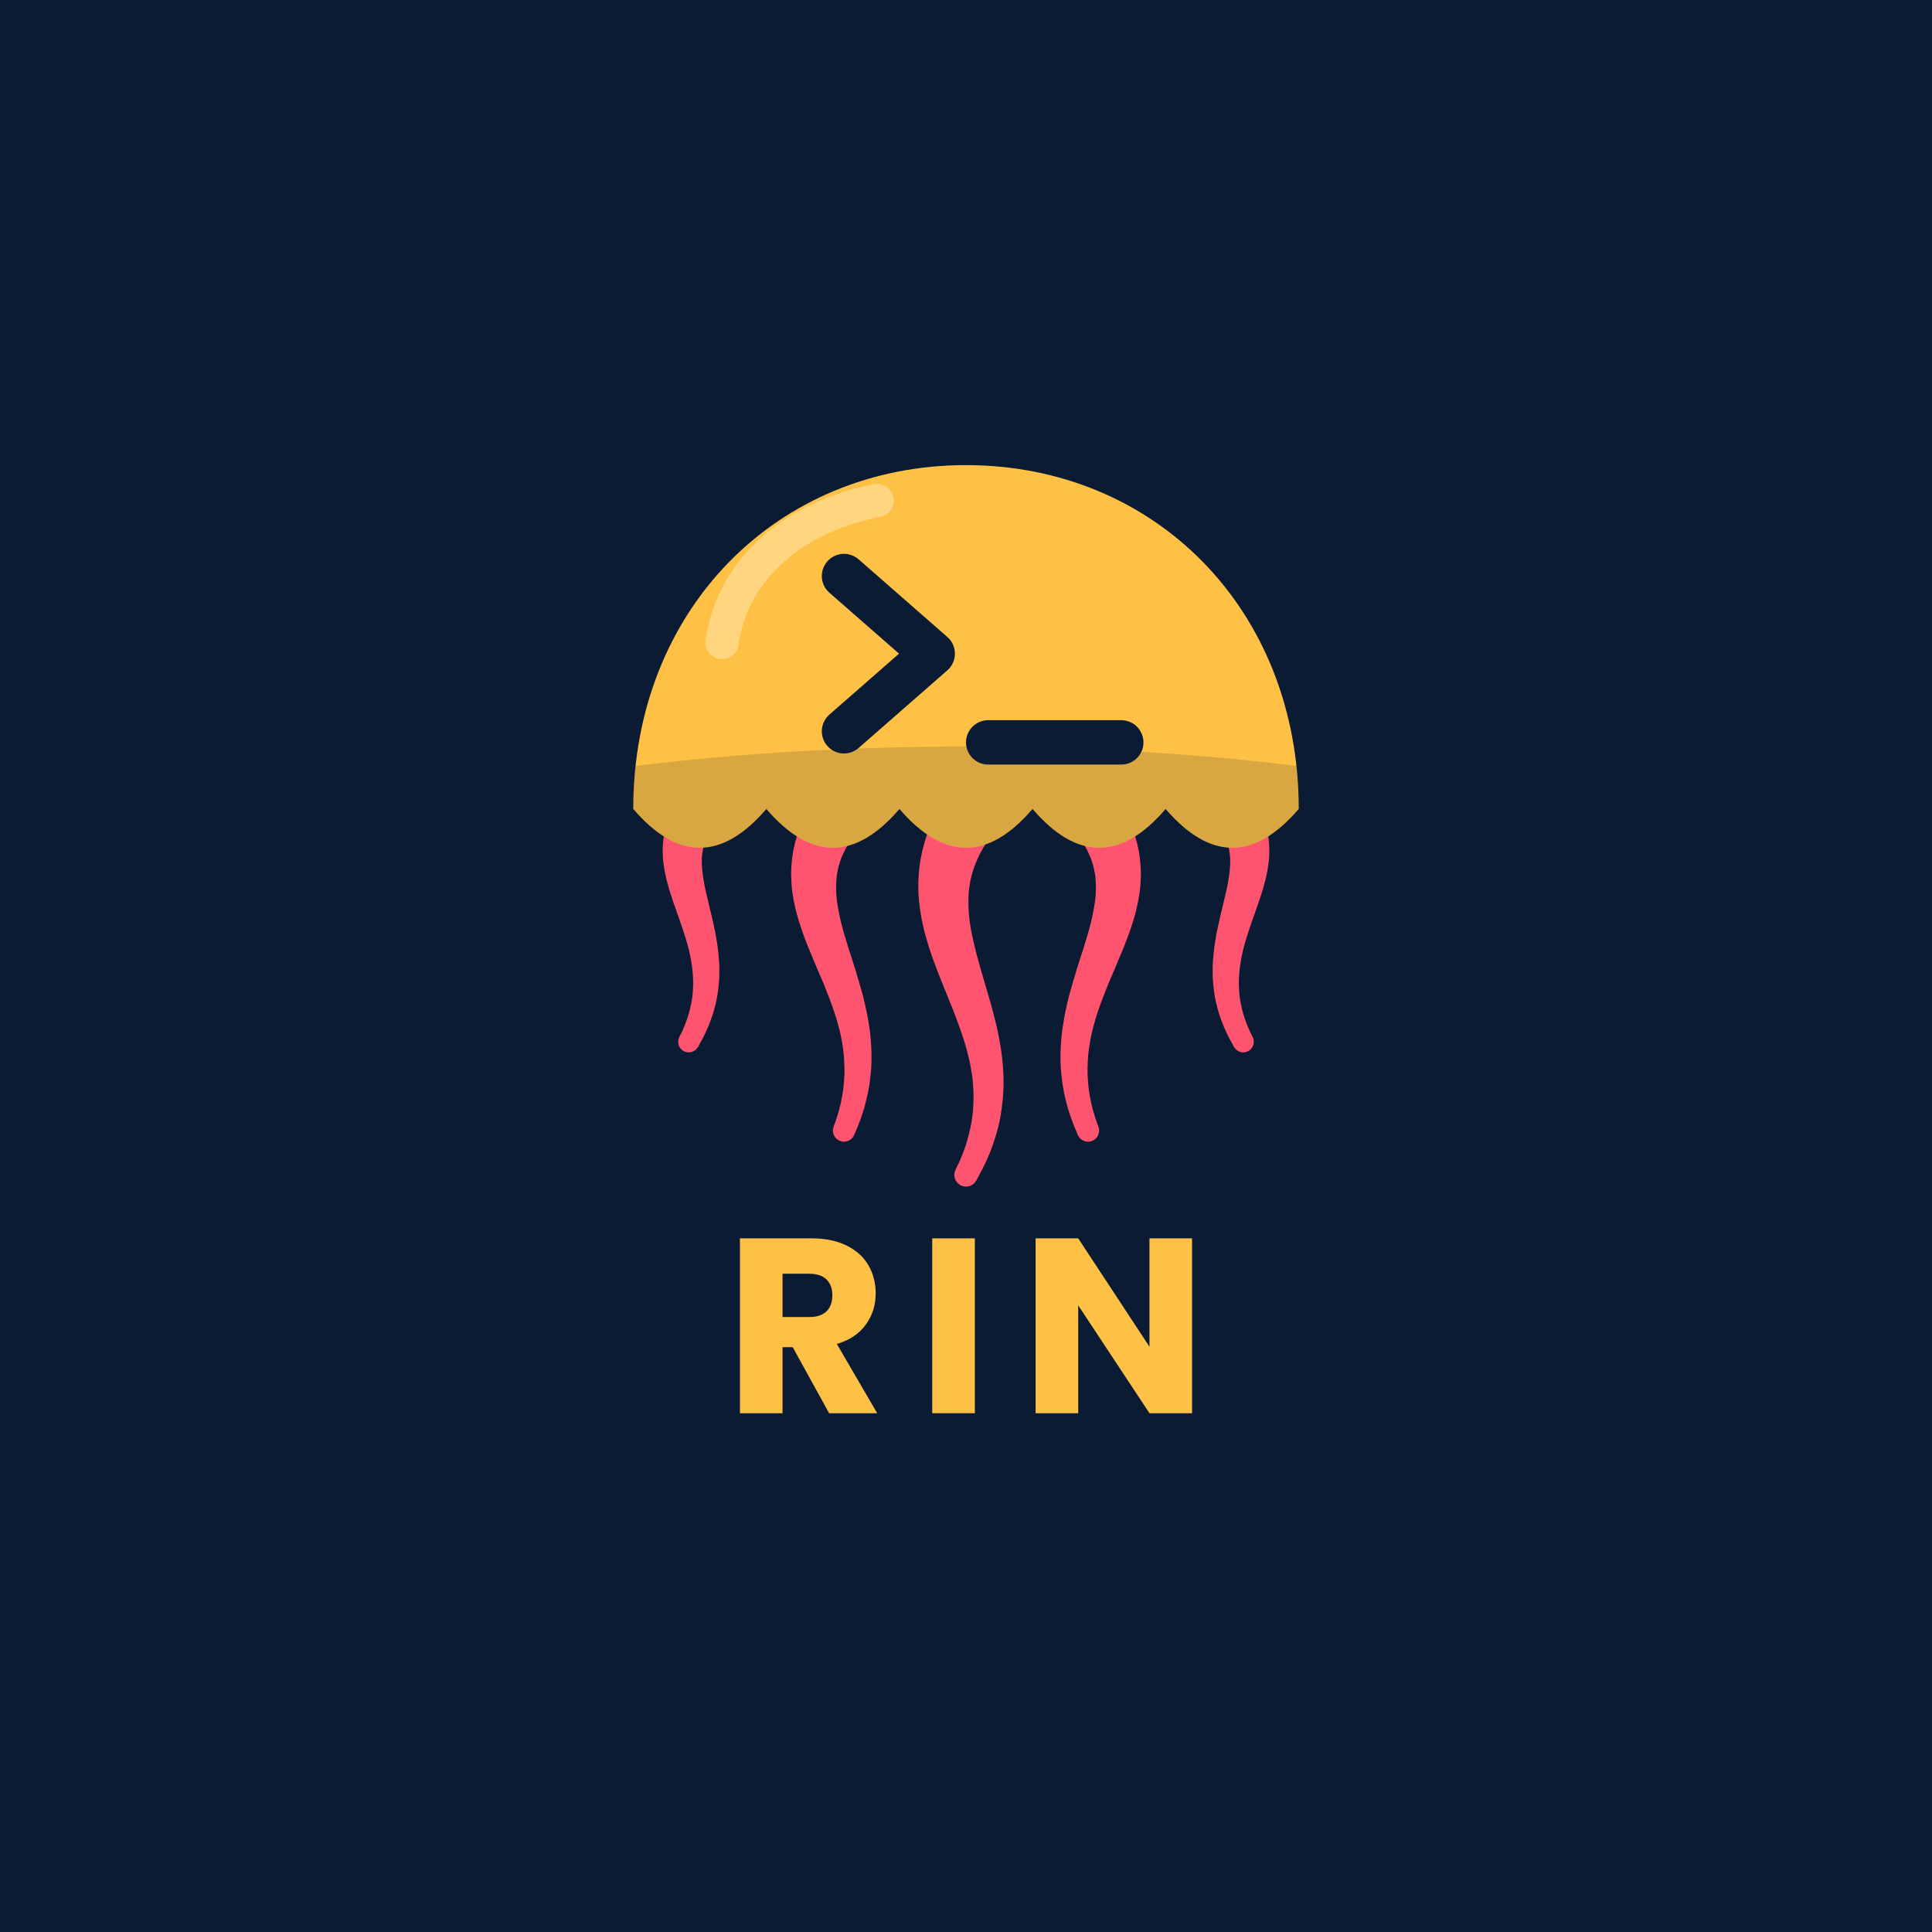
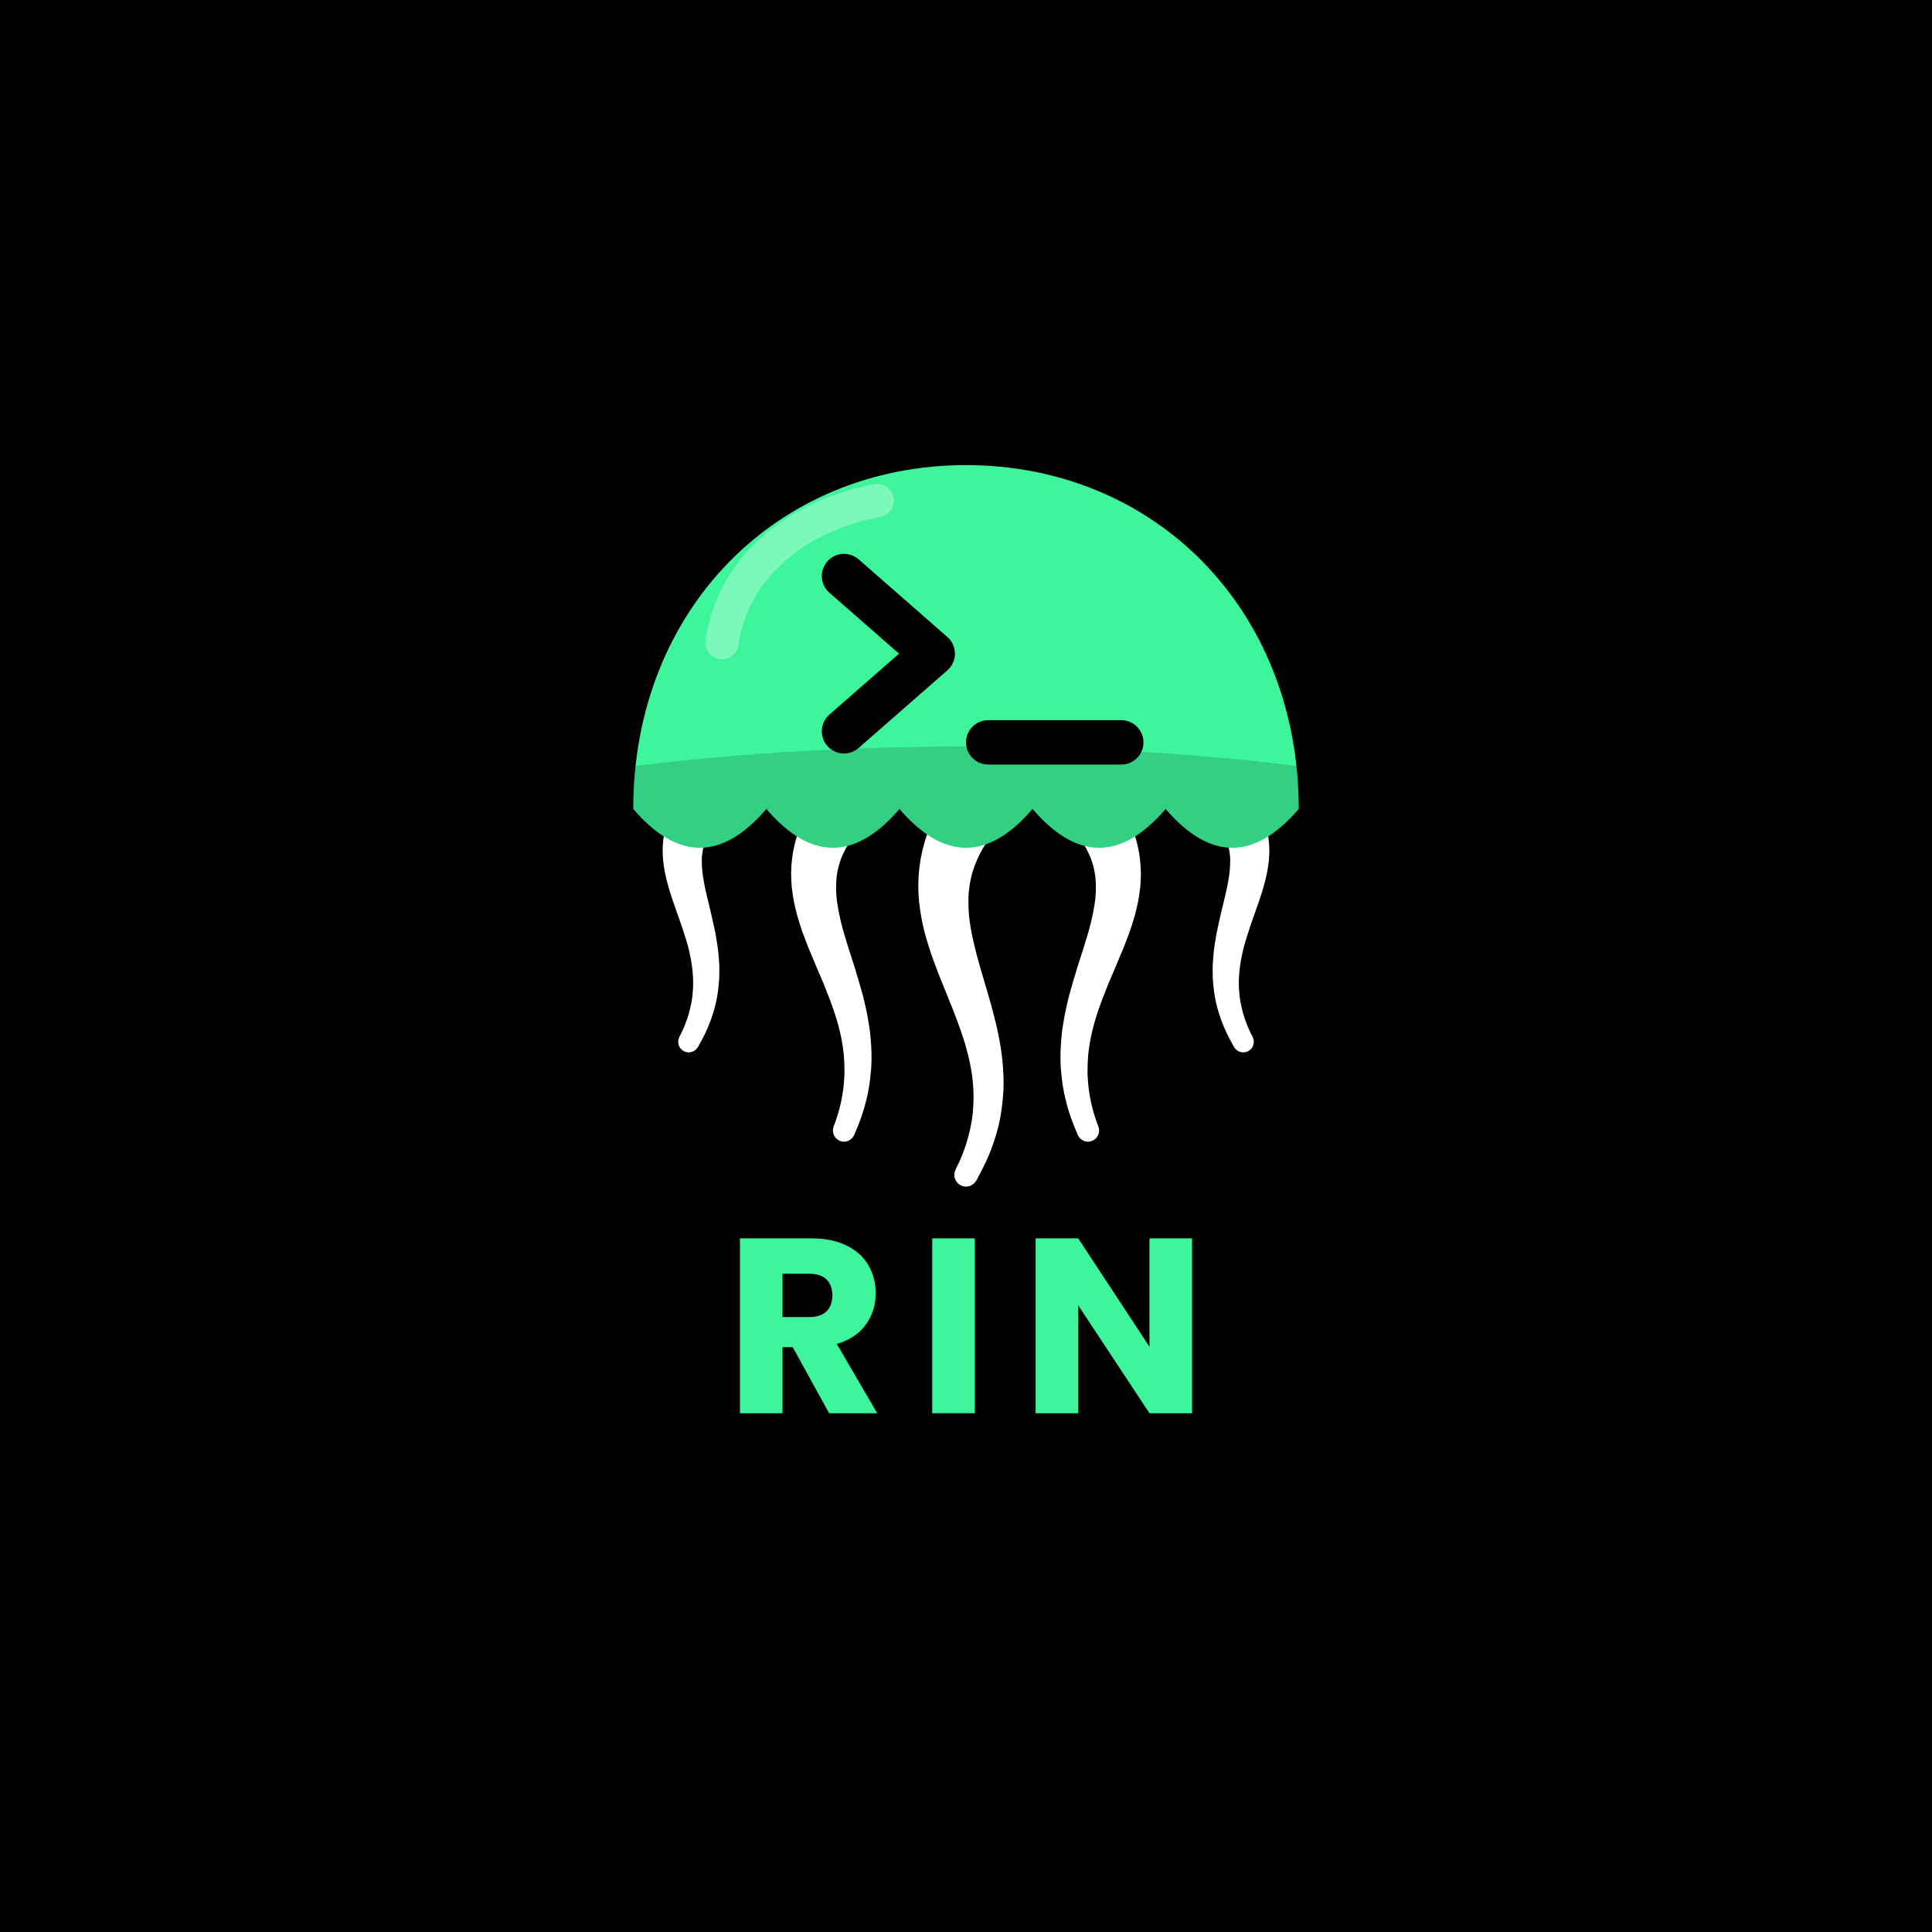
<svg xmlns="http://www.w3.org/2000/svg" viewBox="0 0 108 108">
  <defs>
    <clipPath id="bc">
      <path d="M24,55 C24,37 37,24 54,24 C71,24 84,37 84,55 Q78,62 72,55 Q66,62 60,55 Q54,62 48,55 Q42,62 36,55 Q30,62 24,55 Z" />
    </clipPath>
  </defs>
-   <rect width="108" height="108" fill="#0B1B33" />
+   <rect width="108" height="108" fill="#000000" />
  <g transform="translate(54,26) scale(.62) translate(-54,-24)">
-     <path d="M51.72,54.55 L51.29,55.39 L50.91,56.21 L50.58,57.03 L50.31,57.85 L50.09,58.65 L49.92,59.45 L49.80,60.24 L49.73,61.02 L49.70,61.79 L49.71,62.54 L49.76,63.28 L49.85,64.00 L49.96,64.71 L50.10,65.41 L50.26,66.10 L50.45,66.77 L50.65,67.43 L50.86,68.08 L51.09,68.72 L51.33,69.36 L51.57,69.99 L51.82,70.61 L52.07,71.23 L52.32,71.84 L52.56,72.45 L52.81,73.06 L53.04,73.67 L53.27,74.27 L53.49,74.88 L53.69,75.48 L53.89,76.09 L54.06,76.70 L54.22,77.31 L54.36,77.93 L54.47,78.55 L54.57,79.17 L54.63,79.81 L54.67,80.44 L54.68,81.09 L54.66,81.75 L54.61,82.42 L54.52,83.10 L54.39,83.79 L54.22,84.50 L54.01,85.23 L53.75,85.97 L53.44,86.73 L53.07,87.50 L54.93,88.50 L55.38,87.66 L55.79,86.83 L56.15,86.01 L56.45,85.20 L56.71,84.39 L56.93,83.59 L57.10,82.79 L57.22,82.01 L57.31,81.23 L57.37,80.46 L57.39,79.70 L57.37,78.95 L57.33,78.21 L57.26,77.48 L57.17,76.75 L57.05,76.04 L56.92,75.34 L56.77,74.64 L56.60,73.96 L56.43,73.28 L56.25,72.61 L56.06,71.95 L55.87,71.30 L55.68,70.66 L55.50,70.03 L55.31,69.40 L55.14,68.78 L54.97,68.17 L54.82,67.57 L54.68,66.98 L54.55,66.40 L54.44,65.83 L54.35,65.26 L54.28,64.70 L54.24,64.16 L54.22,63.62 L54.22,63.09 L54.24,62.57 L54.30,62.06 L54.38,61.55 L54.49,61.05 L54.63,60.55 L54.81,60.04 L55.02,59.54 L55.26,59.03 L55.55,58.51 L55.89,57.98 L56.28,57.45 Z" fill="#FF5470" />
-     <circle cx="54.00" cy="88.00" r="1.05" fill="#FF5470" />
-     <path d="M64.00,57.33 L64.33,57.75 L64.61,58.17 L64.85,58.58 L65.05,58.99 L65.23,59.39 L65.37,59.79 L65.49,60.20 L65.58,60.60 L65.65,61.01 L65.69,61.43 L65.71,61.86 L65.71,62.30 L65.69,62.74 L65.65,63.20 L65.58,63.67 L65.50,64.14 L65.40,64.63 L65.29,65.13 L65.16,65.64 L65.02,66.15 L64.86,66.68 L64.70,67.21 L64.53,67.76 L64.35,68.31 L64.17,68.87 L63.99,69.44 L63.82,70.02 L63.64,70.61 L63.47,71.21 L63.30,71.81 L63.15,72.43 L63.01,73.05 L62.88,73.69 L62.77,74.34 L62.67,74.99 L62.60,75.66 L62.55,76.33 L62.52,77.02 L62.52,77.71 L62.55,78.42 L62.62,79.13 L62.71,79.86 L62.84,80.59 L63.01,81.33 L63.21,82.08 L63.46,82.84 L63.75,83.61 L64.08,84.38 L65.92,83.62 L65.67,82.90 L65.46,82.21 L65.29,81.53 L65.16,80.87 L65.06,80.22 L65.00,79.58 L64.96,78.96 L64.96,78.35 L64.98,77.75 L65.02,77.16 L65.09,76.57 L65.18,76.00 L65.29,75.43 L65.42,74.87 L65.57,74.31 L65.73,73.76 L65.91,73.21 L66.10,72.67 L66.30,72.13 L66.51,71.59 L66.72,71.05 L66.94,70.51 L67.17,69.98 L67.40,69.44 L67.63,68.90 L67.85,68.36 L68.08,67.82 L68.30,67.28 L68.51,66.73 L68.72,66.17 L68.91,65.61 L69.09,65.04 L69.26,64.46 L69.40,63.88 L69.53,63.28 L69.63,62.67 L69.71,62.05 L69.75,61.42 L69.77,60.78 L69.74,60.13 L69.68,59.47 L69.58,58.80 L69.43,58.12 L69.24,57.43 L69.00,56.75 L68.71,56.06 L68.37,55.37 L68.00,54.67 Z" fill="#FF5470" />
-     <circle cx="65.00" cy="84.00" r="1.00" fill="#FF5470" />
-     <path d="M76.38,56.34 L76.64,56.60 L76.86,56.85 L77.04,57.10 L77.20,57.34 L77.34,57.59 L77.46,57.84 L77.56,58.09 L77.64,58.35 L77.71,58.61 L77.76,58.89 L77.80,59.18 L77.82,59.48 L77.82,59.79 L77.81,60.11 L77.79,60.45 L77.75,60.80 L77.70,61.16 L77.64,61.53 L77.57,61.91 L77.49,62.30 L77.40,62.70 L77.30,63.11 L77.20,63.53 L77.10,63.96 L76.99,64.40 L76.89,64.84 L76.79,65.29 L76.69,65.75 L76.59,66.22 L76.51,66.70 L76.43,67.18 L76.36,67.68 L76.31,68.18 L76.27,68.69 L76.24,69.20 L76.24,69.73 L76.25,70.26 L76.29,70.79 L76.35,71.34 L76.43,71.89 L76.54,72.44 L76.68,73.00 L76.85,73.57 L77.05,74.14 L77.28,74.71 L77.54,75.29 L77.84,75.87 L78.17,76.46 L79.83,75.54 L79.57,75.01 L79.35,74.49 L79.16,73.98 L79.00,73.48 L78.87,72.99 L78.77,72.52 L78.69,72.05 L78.64,71.58 L78.61,71.13 L78.60,70.68 L78.61,70.24 L78.64,69.80 L78.68,69.37 L78.74,68.95 L78.81,68.52 L78.90,68.10 L78.99,67.68 L79.10,67.27 L79.22,66.85 L79.35,66.44 L79.48,66.03 L79.62,65.61 L79.76,65.20 L79.90,64.79 L80.05,64.38 L80.19,63.96 L80.34,63.55 L80.48,63.13 L80.62,62.71 L80.75,62.29 L80.87,61.86 L80.99,61.42 L81.09,60.98 L81.18,60.54 L81.25,60.08 L81.31,59.62 L81.34,59.15 L81.35,58.67 L81.33,58.18 L81.28,57.68 L81.20,57.18 L81.09,56.67 L80.93,56.17 L80.75,55.66 L80.52,55.15 L80.25,54.65 L79.95,54.15 L79.62,53.66 Z" fill="#FF5470" />
-     <circle cx="79.00" cy="76.00" r="0.95" fill="#FF5470" />
-     <path d="M40.00,54.67 L39.63,55.37 L39.29,56.06 L39.00,56.75 L38.76,57.43 L38.57,58.12 L38.42,58.80 L38.32,59.47 L38.26,60.13 L38.23,60.78 L38.25,61.42 L38.29,62.05 L38.37,62.67 L38.47,63.28 L38.60,63.88 L38.74,64.46 L38.91,65.04 L39.09,65.61 L39.28,66.17 L39.49,66.73 L39.70,67.28 L39.92,67.82 L40.15,68.36 L40.37,68.90 L40.60,69.44 L40.83,69.98 L41.06,70.51 L41.28,71.05 L41.49,71.59 L41.70,72.13 L41.90,72.67 L42.09,73.21 L42.27,73.76 L42.43,74.31 L42.58,74.87 L42.71,75.43 L42.82,76.00 L42.91,76.57 L42.98,77.16 L43.02,77.75 L43.04,78.35 L43.04,78.96 L43.00,79.58 L42.94,80.22 L42.84,80.87 L42.71,81.53 L42.54,82.21 L42.33,82.90 L42.08,83.62 L43.92,84.38 L44.25,83.61 L44.54,82.84 L44.79,82.08 L44.99,81.33 L45.16,80.59 L45.29,79.86 L45.38,79.13 L45.45,78.42 L45.48,77.71 L45.48,77.02 L45.45,76.33 L45.40,75.66 L45.33,74.99 L45.23,74.34 L45.12,73.69 L44.99,73.05 L44.85,72.43 L44.70,71.81 L44.53,71.21 L44.36,70.61 L44.18,70.02 L44.01,69.44 L43.83,68.87 L43.65,68.31 L43.47,67.76 L43.30,67.21 L43.14,66.68 L42.98,66.15 L42.84,65.64 L42.71,65.13 L42.60,64.63 L42.50,64.14 L42.42,63.67 L42.35,63.20 L42.31,62.74 L42.29,62.30 L42.29,61.86 L42.31,61.43 L42.35,61.01 L42.42,60.60 L42.51,60.20 L42.63,59.79 L42.77,59.39 L42.95,58.99 L43.15,58.58 L43.39,58.17 L43.67,57.75 L44.00,57.33 Z" fill="#FF5470" />
-     <circle cx="43.00" cy="84.00" r="1.00" fill="#FF5470" />
-     <path d="M28.38,53.66 L28.05,54.15 L27.75,54.65 L27.48,55.15 L27.25,55.66 L27.07,56.17 L26.91,56.67 L26.80,57.18 L26.72,57.68 L26.67,58.18 L26.65,58.67 L26.66,59.15 L26.69,59.62 L26.75,60.08 L26.82,60.54 L26.91,60.98 L27.01,61.42 L27.13,61.86 L27.25,62.29 L27.38,62.71 L27.52,63.13 L27.66,63.55 L27.81,63.96 L27.95,64.38 L28.10,64.79 L28.24,65.20 L28.38,65.61 L28.52,66.03 L28.65,66.44 L28.78,66.85 L28.90,67.27 L29.01,67.68 L29.10,68.10 L29.19,68.52 L29.26,68.95 L29.32,69.37 L29.36,69.80 L29.39,70.24 L29.40,70.68 L29.39,71.13 L29.36,71.58 L29.31,72.05 L29.23,72.52 L29.13,72.99 L29.00,73.48 L28.84,73.98 L28.65,74.49 L28.43,75.01 L28.17,75.54 L29.83,76.46 L30.16,75.87 L30.46,75.29 L30.72,74.71 L30.95,74.14 L31.15,73.57 L31.32,73.00 L31.46,72.44 L31.57,71.89 L31.65,71.34 L31.71,70.79 L31.75,70.26 L31.76,69.73 L31.76,69.20 L31.73,68.69 L31.69,68.18 L31.64,67.68 L31.57,67.18 L31.49,66.70 L31.41,66.22 L31.31,65.75 L31.21,65.29 L31.11,64.84 L31.01,64.40 L30.90,63.96 L30.80,63.53 L30.70,63.11 L30.60,62.70 L30.51,62.30 L30.43,61.91 L30.36,61.53 L30.30,61.16 L30.25,60.80 L30.21,60.45 L30.19,60.11 L30.18,59.79 L30.18,59.48 L30.20,59.18 L30.24,58.89 L30.29,58.61 L30.36,58.35 L30.44,58.09 L30.54,57.84 L30.66,57.59 L30.80,57.34 L30.96,57.10 L31.14,56.85 L31.36,56.60 L31.62,56.34 Z" fill="#FF5470" />
-     <circle cx="29.00" cy="76.00" r="0.95" fill="#FF5470" />
-     <path d="M24,55 C24,37 37,24 54,24 C71,24 84,37 84,55 Q78,62 72,55 Q66,62 60,55 Q54,62 48,55 Q42,62 36,55 Q30,62 24,55 Z" fill="#FFC145" />
+     <path d="M51.72,54.55 L51.29,55.39 L50.91,56.21 L50.58,57.03 L50.31,57.85 L50.09,58.65 L49.92,59.45 L49.80,60.24 L49.73,61.02 L49.70,61.79 L49.71,62.54 L49.76,63.28 L49.85,64.00 L49.96,64.71 L50.10,65.41 L50.26,66.10 L50.45,66.77 L50.65,67.43 L50.86,68.08 L51.09,68.72 L51.33,69.36 L51.57,69.99 L51.82,70.61 L52.07,71.23 L52.32,71.84 L52.56,72.45 L52.81,73.06 L53.04,73.67 L53.27,74.27 L53.49,74.88 L53.69,75.48 L53.89,76.09 L54.06,76.70 L54.22,77.31 L54.36,77.93 L54.47,78.55 L54.57,79.17 L54.63,79.81 L54.67,80.44 L54.68,81.09 L54.66,81.75 L54.61,82.42 L54.52,83.10 L54.39,83.79 L54.22,84.50 L54.01,85.23 L53.75,85.97 L53.44,86.73 L53.07,87.50 L54.93,88.50 L55.38,87.66 L55.79,86.83 L56.15,86.01 L56.45,85.20 L56.71,84.39 L56.93,83.59 L57.10,82.79 L57.22,82.01 L57.31,81.23 L57.37,80.46 L57.39,79.70 L57.37,78.95 L57.33,78.21 L57.26,77.48 L57.17,76.75 L57.05,76.04 L56.92,75.34 L56.77,74.64 L56.60,73.96 L56.43,73.28 L56.25,72.61 L56.06,71.95 L55.87,71.30 L55.68,70.66 L55.50,70.03 L55.31,69.40 L55.14,68.78 L54.97,68.17 L54.82,67.57 L54.68,66.98 L54.55,66.40 L54.44,65.83 L54.35,65.26 L54.28,64.70 L54.24,64.16 L54.22,63.62 L54.22,63.09 L54.24,62.57 L54.30,62.06 L54.38,61.55 L54.49,61.05 L54.63,60.55 L54.81,60.04 L55.02,59.54 L55.26,59.03 L55.55,58.51 L55.89,57.98 L56.28,57.45 Z" fill="#FFFFFF" />
+     <circle cx="54.00" cy="88.00" r="1.05" fill="#FFFFFF" />
+     <path d="M64.00,57.33 L64.33,57.75 L64.61,58.17 L64.85,58.58 L65.05,58.99 L65.23,59.39 L65.37,59.79 L65.49,60.20 L65.58,60.60 L65.65,61.01 L65.69,61.43 L65.71,61.86 L65.71,62.30 L65.69,62.74 L65.65,63.20 L65.58,63.67 L65.50,64.14 L65.40,64.63 L65.29,65.13 L65.16,65.64 L65.02,66.15 L64.86,66.68 L64.70,67.21 L64.53,67.76 L64.35,68.31 L64.17,68.87 L63.99,69.44 L63.82,70.02 L63.64,70.61 L63.47,71.21 L63.30,71.81 L63.15,72.43 L63.01,73.05 L62.88,73.69 L62.77,74.34 L62.67,74.99 L62.60,75.66 L62.55,76.33 L62.52,77.02 L62.52,77.71 L62.55,78.42 L62.62,79.13 L62.71,79.86 L62.84,80.59 L63.01,81.33 L63.21,82.08 L63.46,82.84 L63.75,83.61 L64.08,84.38 L65.92,83.62 L65.67,82.90 L65.46,82.21 L65.29,81.53 L65.16,80.87 L65.06,80.22 L65.00,79.58 L64.96,78.96 L64.96,78.35 L64.98,77.75 L65.02,77.16 L65.09,76.57 L65.18,76.00 L65.29,75.43 L65.42,74.87 L65.57,74.31 L65.73,73.76 L65.91,73.21 L66.10,72.67 L66.30,72.13 L66.51,71.59 L66.72,71.05 L66.94,70.51 L67.17,69.98 L67.40,69.44 L67.63,68.90 L67.85,68.36 L68.08,67.82 L68.30,67.28 L68.51,66.73 L68.72,66.17 L68.91,65.61 L69.09,65.04 L69.26,64.46 L69.40,63.88 L69.53,63.28 L69.63,62.67 L69.71,62.05 L69.75,61.42 L69.77,60.78 L69.74,60.13 L69.68,59.47 L69.58,58.80 L69.43,58.12 L69.24,57.43 L69.00,56.75 L68.71,56.06 L68.37,55.37 L68.00,54.67 Z" fill="#FFFFFF" />
+     <circle cx="65.00" cy="84.00" r="1.00" fill="#FFFFFF" />
+     <path d="M76.38,56.34 L76.64,56.60 L76.86,56.85 L77.04,57.10 L77.20,57.34 L77.34,57.59 L77.46,57.84 L77.56,58.09 L77.64,58.35 L77.71,58.61 L77.76,58.89 L77.80,59.18 L77.82,59.48 L77.82,59.79 L77.81,60.11 L77.79,60.45 L77.75,60.80 L77.70,61.16 L77.64,61.53 L77.57,61.91 L77.49,62.30 L77.40,62.70 L77.30,63.11 L77.20,63.53 L77.10,63.96 L76.99,64.40 L76.89,64.84 L76.79,65.29 L76.69,65.75 L76.59,66.22 L76.51,66.70 L76.43,67.18 L76.36,67.68 L76.31,68.18 L76.27,68.69 L76.24,69.20 L76.24,69.73 L76.25,70.26 L76.29,70.79 L76.35,71.34 L76.43,71.89 L76.54,72.44 L76.68,73.00 L76.85,73.57 L77.05,74.14 L77.28,74.71 L77.54,75.29 L77.84,75.87 L78.17,76.46 L79.83,75.54 L79.57,75.01 L79.35,74.49 L79.16,73.98 L79.00,73.48 L78.87,72.99 L78.77,72.52 L78.69,72.05 L78.64,71.58 L78.61,71.13 L78.60,70.68 L78.61,70.24 L78.64,69.80 L78.68,69.37 L78.74,68.95 L78.81,68.52 L78.90,68.10 L78.99,67.68 L79.10,67.27 L79.22,66.85 L79.35,66.44 L79.48,66.03 L79.62,65.61 L79.76,65.20 L79.90,64.79 L80.05,64.38 L80.19,63.96 L80.34,63.55 L80.48,63.13 L80.62,62.71 L80.75,62.29 L80.87,61.86 L80.99,61.42 L81.09,60.98 L81.18,60.54 L81.25,60.08 L81.31,59.62 L81.34,59.15 L81.35,58.67 L81.33,58.18 L81.28,57.68 L81.20,57.18 L81.09,56.67 L80.93,56.17 L80.75,55.66 L80.52,55.15 L80.25,54.65 L79.95,54.15 L79.62,53.66 Z" fill="#FFFFFF" />
+     <circle cx="79.00" cy="76.00" r="0.95" fill="#FFFFFF" />
+     <path d="M40.00,54.67 L39.63,55.37 L39.29,56.06 L39.00,56.75 L38.76,57.43 L38.57,58.12 L38.42,58.80 L38.32,59.47 L38.26,60.13 L38.23,60.78 L38.25,61.42 L38.29,62.05 L38.37,62.67 L38.47,63.28 L38.60,63.88 L38.74,64.46 L38.91,65.04 L39.09,65.61 L39.28,66.17 L39.49,66.73 L39.70,67.28 L39.92,67.82 L40.15,68.36 L40.37,68.90 L40.60,69.44 L40.83,69.98 L41.06,70.51 L41.28,71.05 L41.49,71.59 L41.70,72.13 L41.90,72.67 L42.09,73.21 L42.27,73.76 L42.43,74.31 L42.58,74.87 L42.71,75.43 L42.82,76.00 L42.91,76.57 L42.98,77.16 L43.02,77.75 L43.04,78.35 L43.04,78.96 L43.00,79.58 L42.94,80.22 L42.84,80.87 L42.71,81.53 L42.54,82.21 L42.33,82.90 L42.08,83.62 L43.92,84.38 L44.25,83.61 L44.54,82.84 L44.79,82.08 L44.99,81.33 L45.16,80.59 L45.29,79.86 L45.38,79.13 L45.45,78.42 L45.48,77.71 L45.48,77.02 L45.45,76.33 L45.40,75.66 L45.33,74.99 L45.23,74.34 L45.12,73.69 L44.99,73.05 L44.85,72.43 L44.70,71.81 L44.53,71.21 L44.36,70.61 L44.18,70.02 L44.01,69.44 L43.83,68.87 L43.65,68.31 L43.47,67.76 L43.30,67.21 L43.14,66.68 L42.98,66.15 L42.84,65.64 L42.71,65.13 L42.60,64.63 L42.50,64.14 L42.42,63.67 L42.35,63.20 L42.31,62.74 L42.29,62.30 L42.29,61.86 L42.31,61.43 L42.35,61.01 L42.42,60.60 L42.51,60.20 L42.63,59.79 L42.77,59.39 L42.95,58.99 L43.15,58.58 L43.39,58.17 L43.67,57.75 L44.00,57.33 Z" fill="#FFFFFF" />
+     <circle cx="43.00" cy="84.00" r="1.00" fill="#FFFFFF" />
+     <path d="M28.38,53.66 L28.05,54.15 L27.75,54.65 L27.48,55.15 L27.25,55.66 L27.07,56.17 L26.91,56.67 L26.80,57.18 L26.72,57.68 L26.67,58.18 L26.65,58.67 L26.66,59.15 L26.69,59.62 L26.75,60.08 L26.82,60.54 L26.91,60.98 L27.01,61.42 L27.13,61.86 L27.25,62.29 L27.38,62.71 L27.52,63.13 L27.66,63.55 L27.81,63.96 L27.95,64.38 L28.10,64.79 L28.24,65.20 L28.38,65.61 L28.52,66.03 L28.65,66.44 L28.78,66.85 L28.90,67.27 L29.01,67.68 L29.10,68.10 L29.19,68.52 L29.26,68.95 L29.32,69.37 L29.36,69.80 L29.39,70.24 L29.40,70.68 L29.39,71.13 L29.36,71.58 L29.31,72.05 L29.23,72.52 L29.13,72.99 L29.00,73.48 L28.84,73.98 L28.65,74.49 L28.43,75.01 L28.17,75.54 L29.83,76.46 L30.16,75.87 L30.46,75.29 L30.72,74.71 L30.95,74.14 L31.15,73.57 L31.32,73.00 L31.46,72.44 L31.57,71.89 L31.65,71.34 L31.71,70.79 L31.75,70.26 L31.76,69.73 L31.76,69.20 L31.73,68.69 L31.69,68.18 L31.64,67.68 L31.57,67.18 L31.49,66.70 L31.41,66.22 L31.31,65.75 L31.21,65.29 L31.11,64.84 L31.01,64.40 L30.90,63.96 L30.80,63.53 L30.70,63.11 L30.60,62.70 L30.51,62.30 L30.43,61.91 L30.36,61.53 L30.30,61.16 L30.25,60.80 L30.21,60.45 L30.19,60.11 L30.18,59.79 L30.18,59.48 L30.20,59.18 L30.24,58.89 L30.29,58.61 L30.36,58.35 L30.44,58.09 L30.54,57.84 L30.66,57.59 L30.80,57.34 L30.96,57.10 L31.14,56.85 L31.36,56.60 L31.62,56.34 Z" fill="#FFFFFF" />
+     <circle cx="29.00" cy="76.00" r="0.95" fill="#FFFFFF" />
+     <path d="M24,55 C24,37 37,24 54,24 C71,24 84,37 84,55 Q78,62 72,55 Q66,62 60,55 Q54,62 48,55 Q42,62 36,55 Q30,62 24,55 Z" fill="#3DF59A" />
    <g clip-path="url(#bc)">
-       <path d="M18,52 C40,48.5 68,48.5 90,52 L90,66 L18,66 Z" fill="#0B1B33" fill-opacity=".16" />
+       <path d="M18,52 C40,48.5 68,48.5 90,52 L90,66 L18,66 Z" fill="#000000" fill-opacity=".16" />
    </g>
    <path d="M32,40 C33,33 39,28.5 46,27.2" fill="none" stroke="#fff" stroke-opacity=".32" stroke-width="3" stroke-linecap="round" />
-     <path d="M43,34 L51,41 L43,48 M56,49 L68,49" fill="none" stroke="#0B1B33" stroke-width="4" stroke-linecap="round" stroke-linejoin="round" />
+     <path d="M43,34 L51,41 L43,48 M56,49 L68,49" fill="none" stroke="#000000" stroke-width="4" stroke-linecap="round" stroke-linejoin="round" />
  </g>
-   <path d="M46.348 79.0 44.315 75.31H43.744V79.0H41.363V69.225H45.36Q46.515 69.225 47.33 69.629Q48.145 70.032 48.548 70.736Q48.952 71.439 48.952 72.302Q48.952 73.277 48.402 74.043Q47.852 74.809 46.78 75.129L49.036 79.0ZM43.744 73.625H45.22Q45.875 73.625 46.202 73.305Q46.529 72.985 46.529 72.4Q46.529 71.843 46.202 71.522Q45.875 71.202 45.22 71.202H43.744Z" fill="#FFC145" />
-   <path d="M54.494 69.225V79.0H52.113V69.225Z" fill="#FFC145" />
-   <path d="M66.637 79.0H64.256L60.273 72.971V79.0H57.892V69.225H60.273L64.256 75.282V69.225H66.637Z" fill="#FFC145" />
+   <path d="M46.348 79.0 44.315 75.31H43.744V79.0H41.363V69.225H45.36Q46.515 69.225 47.33 69.629Q48.145 70.032 48.548 70.736Q48.952 71.439 48.952 72.302Q48.952 73.277 48.402 74.043Q47.852 74.809 46.78 75.129L49.036 79.0ZM43.744 73.625H45.22Q45.875 73.625 46.202 73.305Q46.529 72.985 46.529 72.4Q46.529 71.843 46.202 71.522Q45.875 71.202 45.22 71.202H43.744Z" fill="#3DF59A" />
+   <path d="M54.494 69.225V79.0H52.113V69.225Z" fill="#3DF59A" />
+   <path d="M66.637 79.0H64.256L60.273 72.971V79.0H57.892V69.225H60.273L64.256 75.282V69.225H66.637Z" fill="#3DF59A" />
</svg>
